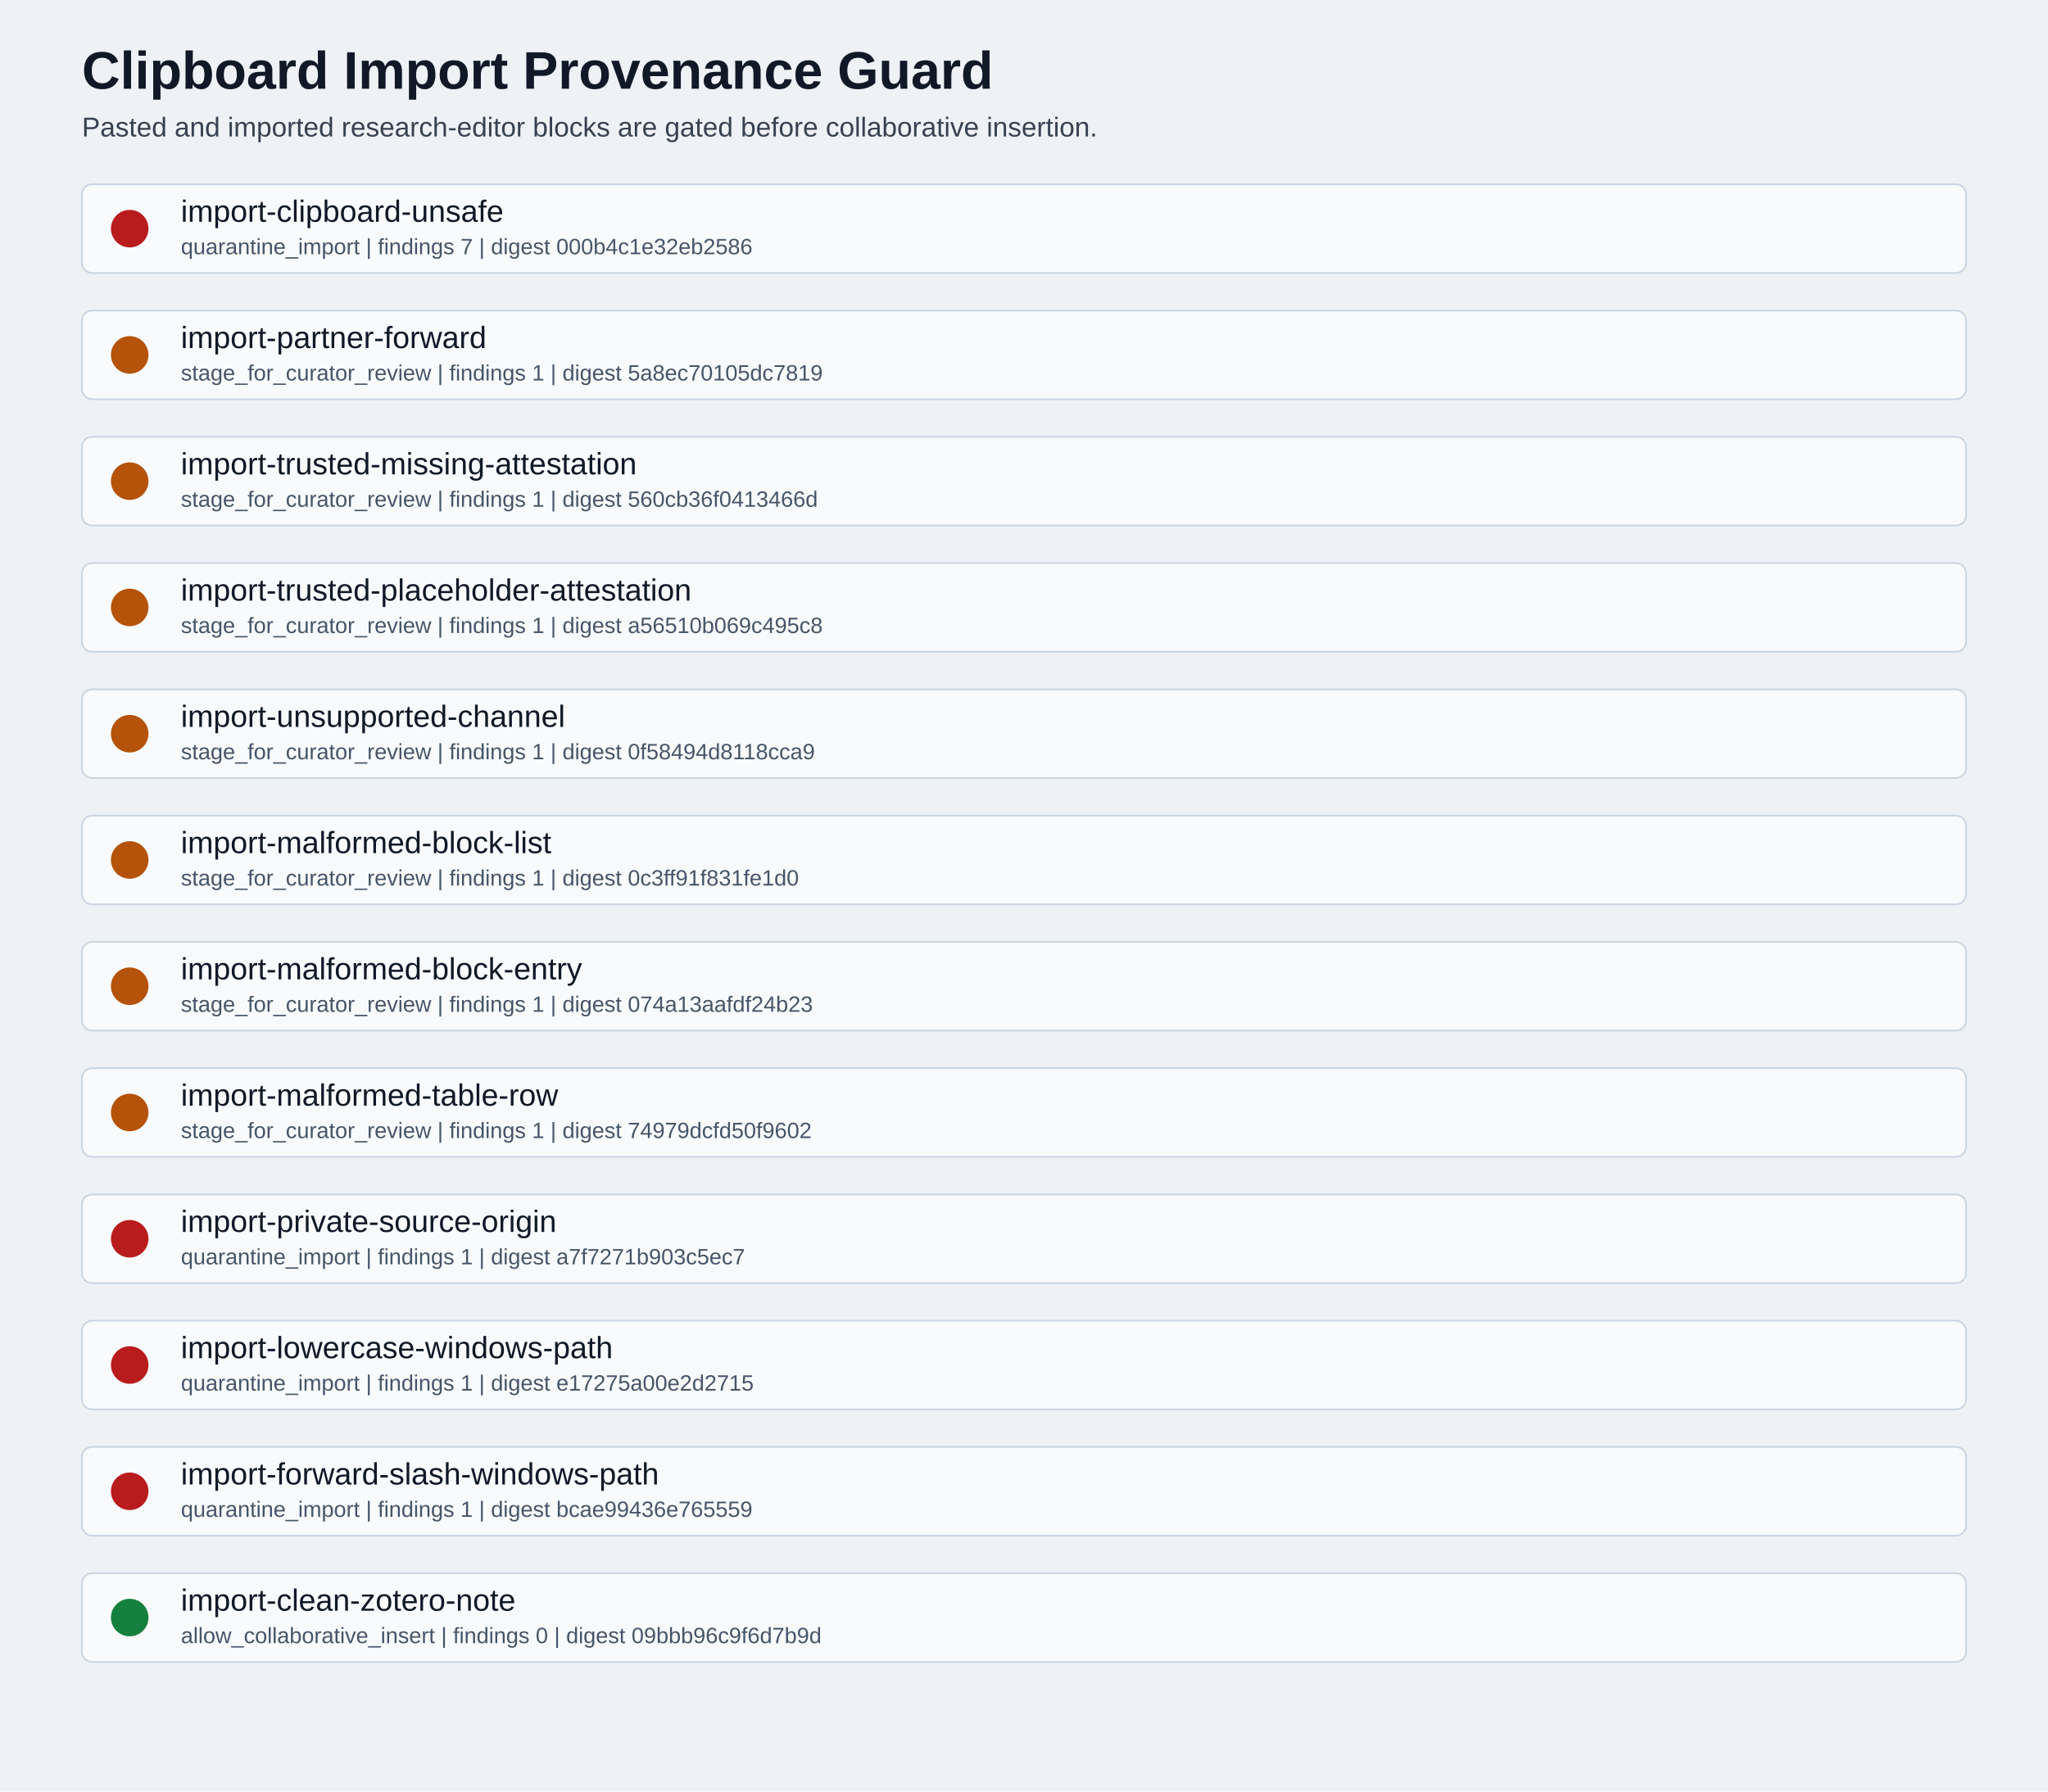
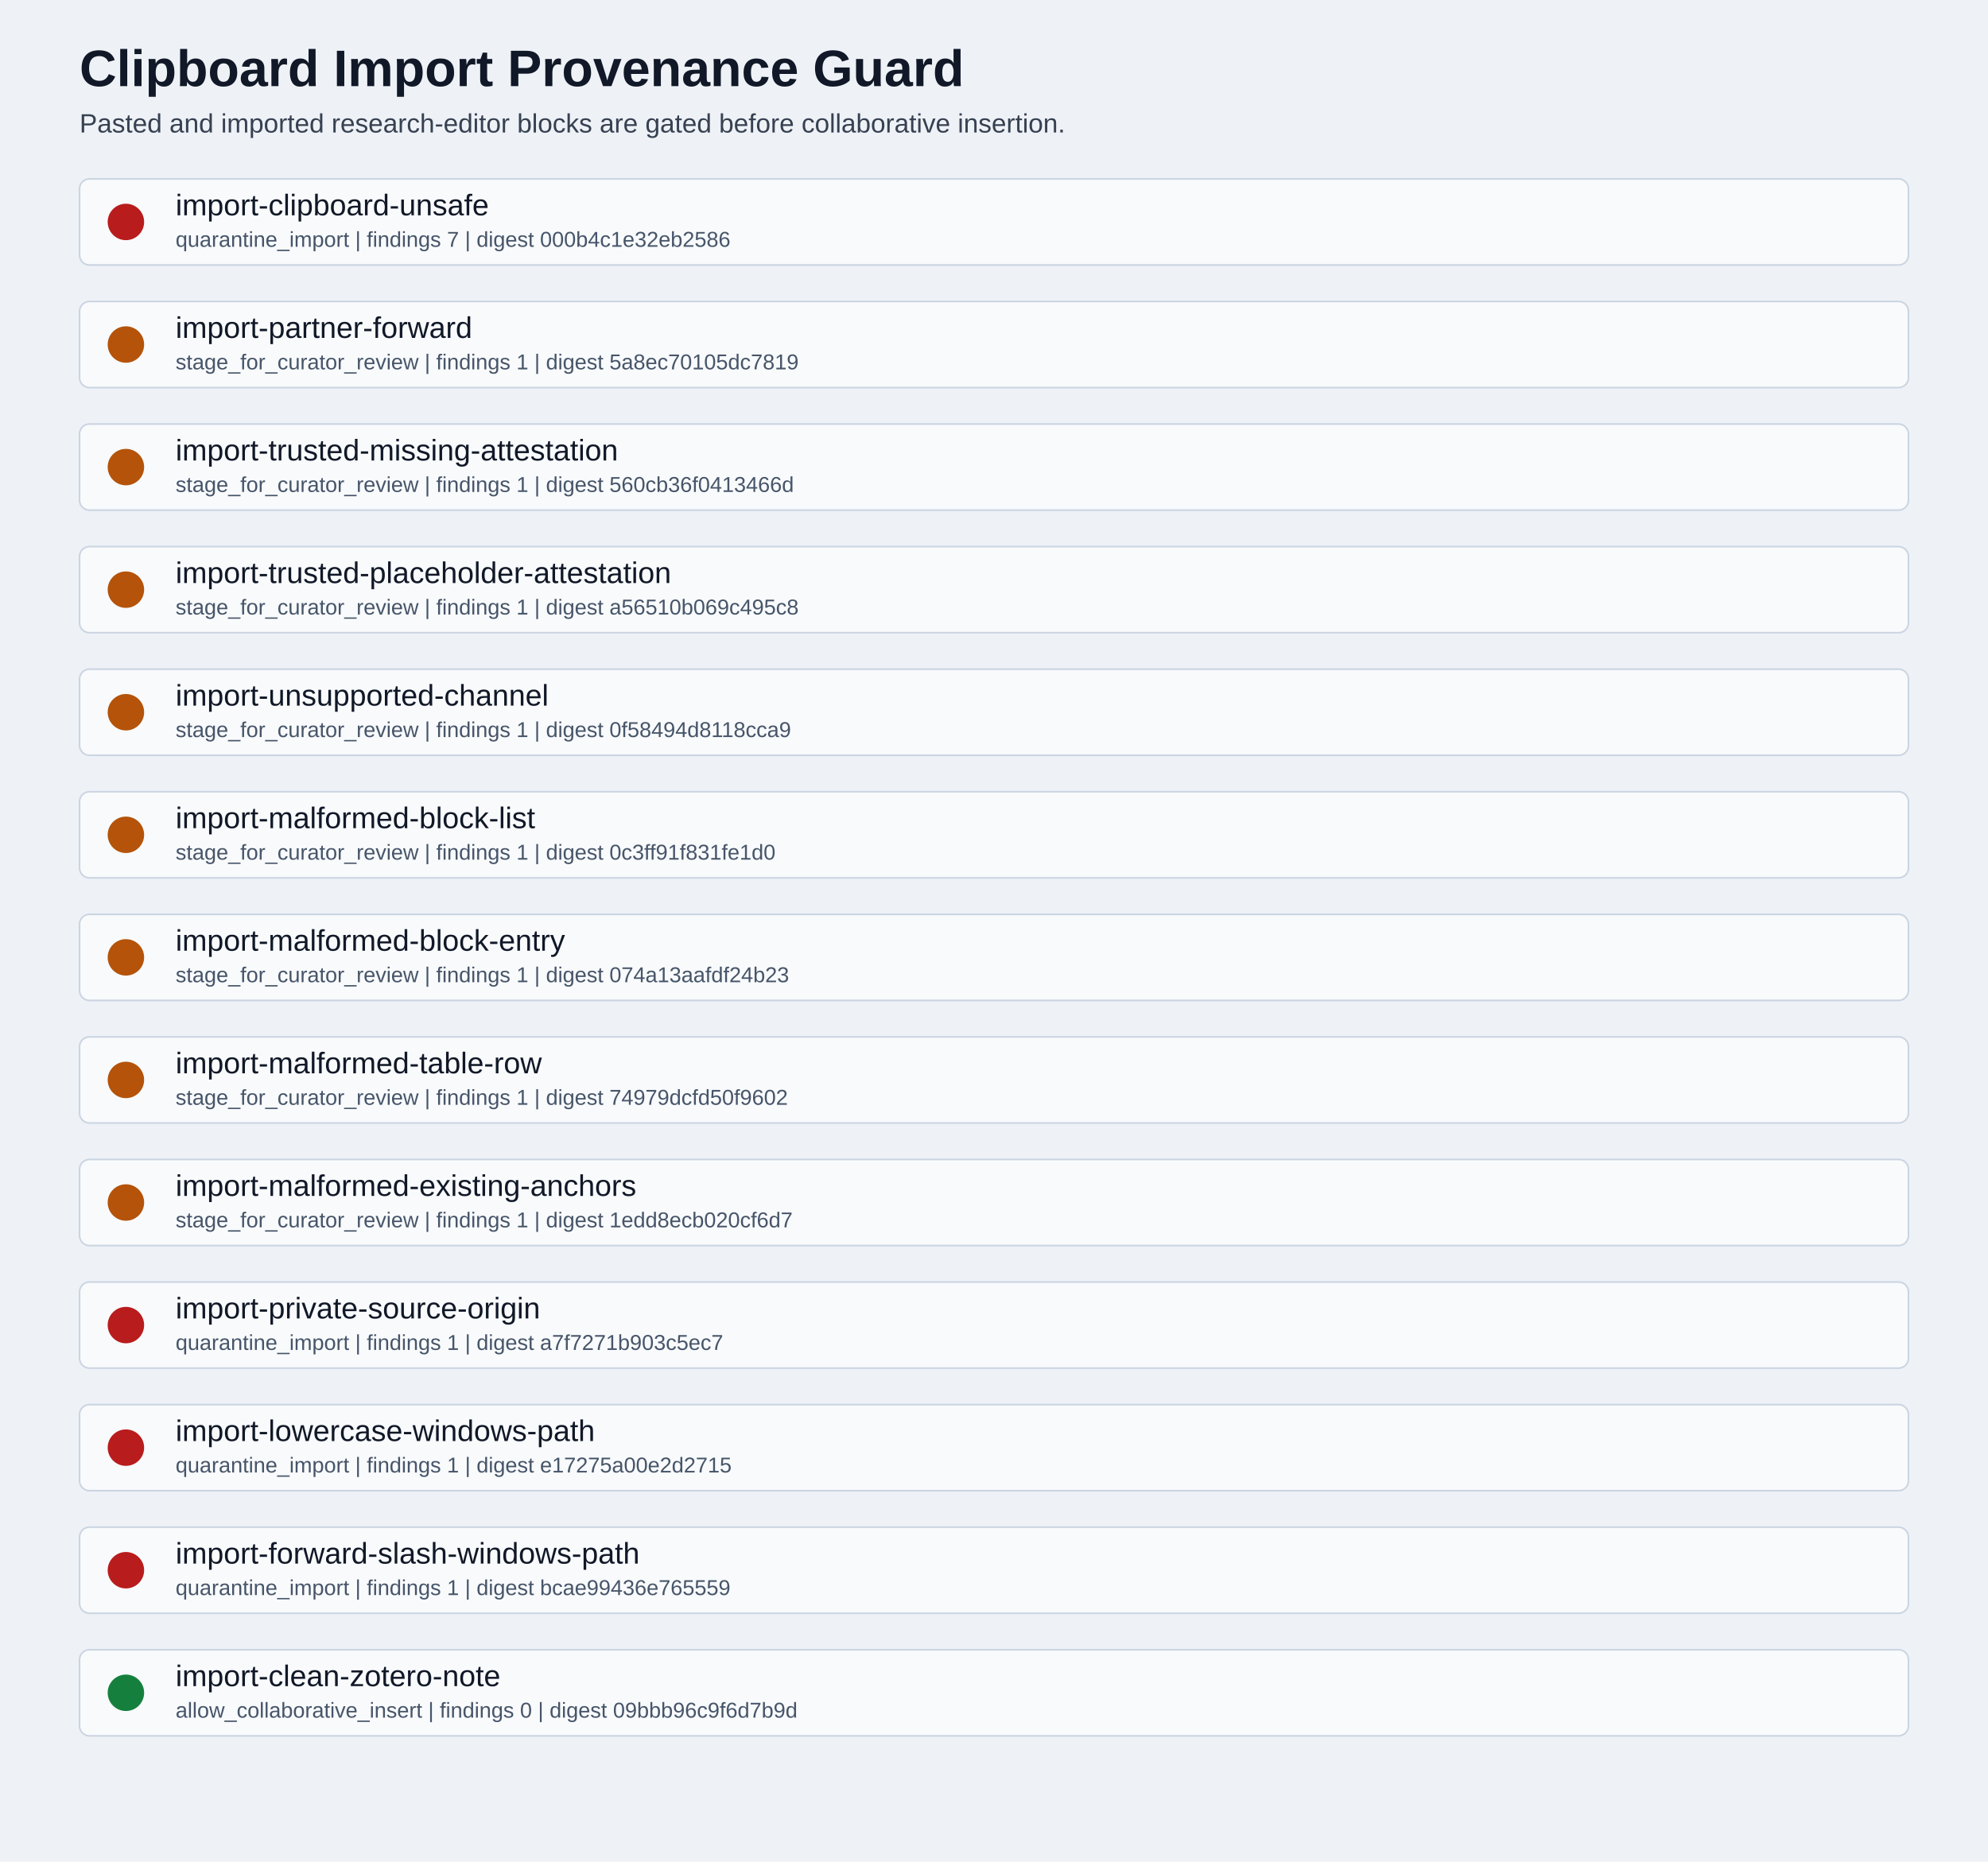
- <svg xmlns="http://www.w3.org/2000/svg" width="1200" height="1050" viewBox="0 0 1200 1050">
-   <rect width="1200" height="1050" fill="#eef2f7" />
+ <svg xmlns="http://www.w3.org/2000/svg" width="1200" height="1124" viewBox="0 0 1200 1124">
+   <rect width="1200" height="1124" fill="#eef2f7" />
  <text x="48" y="52" font-size="31" font-family="Arial" font-weight="700" fill="#111827">Clipboard Import Provenance Guard</text>
  <text x="48" y="80" font-size="16" font-family="Arial" fill="#374151">Pasted and imported research-editor blocks are gated before collaborative insertion.</text>
  <g transform="translate(48 108)">
    <rect width="1104" height="52" rx="6" fill="#f8fafc" stroke="#cbd5e1" />
    <circle cx="28" cy="26" r="11" fill="#b91c1c" />
    <text x="58" y="22" font-size="18" font-family="Arial" fill="#111827">import-clipboard-unsafe</text>
    <text x="58" y="41" font-size="13" font-family="Arial" fill="#475569">quarantine_import | findings 7 | digest 000b4c1e32eb2586</text>
  </g>
  <g transform="translate(48 182)">
    <rect width="1104" height="52" rx="6" fill="#f8fafc" stroke="#cbd5e1" />
    <circle cx="28" cy="26" r="11" fill="#b45309" />
    <text x="58" y="22" font-size="18" font-family="Arial" fill="#111827">import-partner-forward</text>
    <text x="58" y="41" font-size="13" font-family="Arial" fill="#475569">stage_for_curator_review | findings 1 | digest 5a8ec70105dc7819</text>
  </g>
  <g transform="translate(48 256)">
    <rect width="1104" height="52" rx="6" fill="#f8fafc" stroke="#cbd5e1" />
    <circle cx="28" cy="26" r="11" fill="#b45309" />
    <text x="58" y="22" font-size="18" font-family="Arial" fill="#111827">import-trusted-missing-attestation</text>
    <text x="58" y="41" font-size="13" font-family="Arial" fill="#475569">stage_for_curator_review | findings 1 | digest 560cb36f0413466d</text>
  </g>
  <g transform="translate(48 330)">
    <rect width="1104" height="52" rx="6" fill="#f8fafc" stroke="#cbd5e1" />
    <circle cx="28" cy="26" r="11" fill="#b45309" />
    <text x="58" y="22" font-size="18" font-family="Arial" fill="#111827">import-trusted-placeholder-attestation</text>
    <text x="58" y="41" font-size="13" font-family="Arial" fill="#475569">stage_for_curator_review | findings 1 | digest a56510b069c495c8</text>
  </g>
  <g transform="translate(48 404)">
    <rect width="1104" height="52" rx="6" fill="#f8fafc" stroke="#cbd5e1" />
    <circle cx="28" cy="26" r="11" fill="#b45309" />
    <text x="58" y="22" font-size="18" font-family="Arial" fill="#111827">import-unsupported-channel</text>
    <text x="58" y="41" font-size="13" font-family="Arial" fill="#475569">stage_for_curator_review | findings 1 | digest 0f58494d8118cca9</text>
  </g>
  <g transform="translate(48 478)">
    <rect width="1104" height="52" rx="6" fill="#f8fafc" stroke="#cbd5e1" />
    <circle cx="28" cy="26" r="11" fill="#b45309" />
    <text x="58" y="22" font-size="18" font-family="Arial" fill="#111827">import-malformed-block-list</text>
    <text x="58" y="41" font-size="13" font-family="Arial" fill="#475569">stage_for_curator_review | findings 1 | digest 0c3ff91f831fe1d0</text>
  </g>
  <g transform="translate(48 552)">
    <rect width="1104" height="52" rx="6" fill="#f8fafc" stroke="#cbd5e1" />
    <circle cx="28" cy="26" r="11" fill="#b45309" />
    <text x="58" y="22" font-size="18" font-family="Arial" fill="#111827">import-malformed-block-entry</text>
    <text x="58" y="41" font-size="13" font-family="Arial" fill="#475569">stage_for_curator_review | findings 1 | digest 074a13aafdf24b23</text>
  </g>
  <g transform="translate(48 626)">
    <rect width="1104" height="52" rx="6" fill="#f8fafc" stroke="#cbd5e1" />
    <circle cx="28" cy="26" r="11" fill="#b45309" />
    <text x="58" y="22" font-size="18" font-family="Arial" fill="#111827">import-malformed-table-row</text>
    <text x="58" y="41" font-size="13" font-family="Arial" fill="#475569">stage_for_curator_review | findings 1 | digest 74979dcfd50f9602</text>
  </g>
  <g transform="translate(48 700)">
    <rect width="1104" height="52" rx="6" fill="#f8fafc" stroke="#cbd5e1" />
+     <circle cx="28" cy="26" r="11" fill="#b45309" />
+     <text x="58" y="22" font-size="18" font-family="Arial" fill="#111827">import-malformed-existing-anchors</text>
+     <text x="58" y="41" font-size="13" font-family="Arial" fill="#475569">stage_for_curator_review | findings 1 | digest 1edd8ecb020cf6d7</text>
+   </g>
+   <g transform="translate(48 774)">
+     <rect width="1104" height="52" rx="6" fill="#f8fafc" stroke="#cbd5e1" />
    <circle cx="28" cy="26" r="11" fill="#b91c1c" />
    <text x="58" y="22" font-size="18" font-family="Arial" fill="#111827">import-private-source-origin</text>
    <text x="58" y="41" font-size="13" font-family="Arial" fill="#475569">quarantine_import | findings 1 | digest a7f7271b903c5ec7</text>
  </g>
-   <g transform="translate(48 774)">
+   <g transform="translate(48 848)">
    <rect width="1104" height="52" rx="6" fill="#f8fafc" stroke="#cbd5e1" />
    <circle cx="28" cy="26" r="11" fill="#b91c1c" />
    <text x="58" y="22" font-size="18" font-family="Arial" fill="#111827">import-lowercase-windows-path</text>
    <text x="58" y="41" font-size="13" font-family="Arial" fill="#475569">quarantine_import | findings 1 | digest e17275a00e2d2715</text>
  </g>
-   <g transform="translate(48 848)">
+   <g transform="translate(48 922)">
    <rect width="1104" height="52" rx="6" fill="#f8fafc" stroke="#cbd5e1" />
    <circle cx="28" cy="26" r="11" fill="#b91c1c" />
    <text x="58" y="22" font-size="18" font-family="Arial" fill="#111827">import-forward-slash-windows-path</text>
    <text x="58" y="41" font-size="13" font-family="Arial" fill="#475569">quarantine_import | findings 1 | digest bcae99436e765559</text>
  </g>
-   <g transform="translate(48 922)">
+   <g transform="translate(48 996)">
    <rect width="1104" height="52" rx="6" fill="#f8fafc" stroke="#cbd5e1" />
    <circle cx="28" cy="26" r="11" fill="#15803d" />
    <text x="58" y="22" font-size="18" font-family="Arial" fill="#111827">import-clean-zotero-note</text>
    <text x="58" y="41" font-size="13" font-family="Arial" fill="#475569">allow_collaborative_insert | findings 0 | digest 09bbb96c9f6d7b9d</text>
  </g>
</svg>
